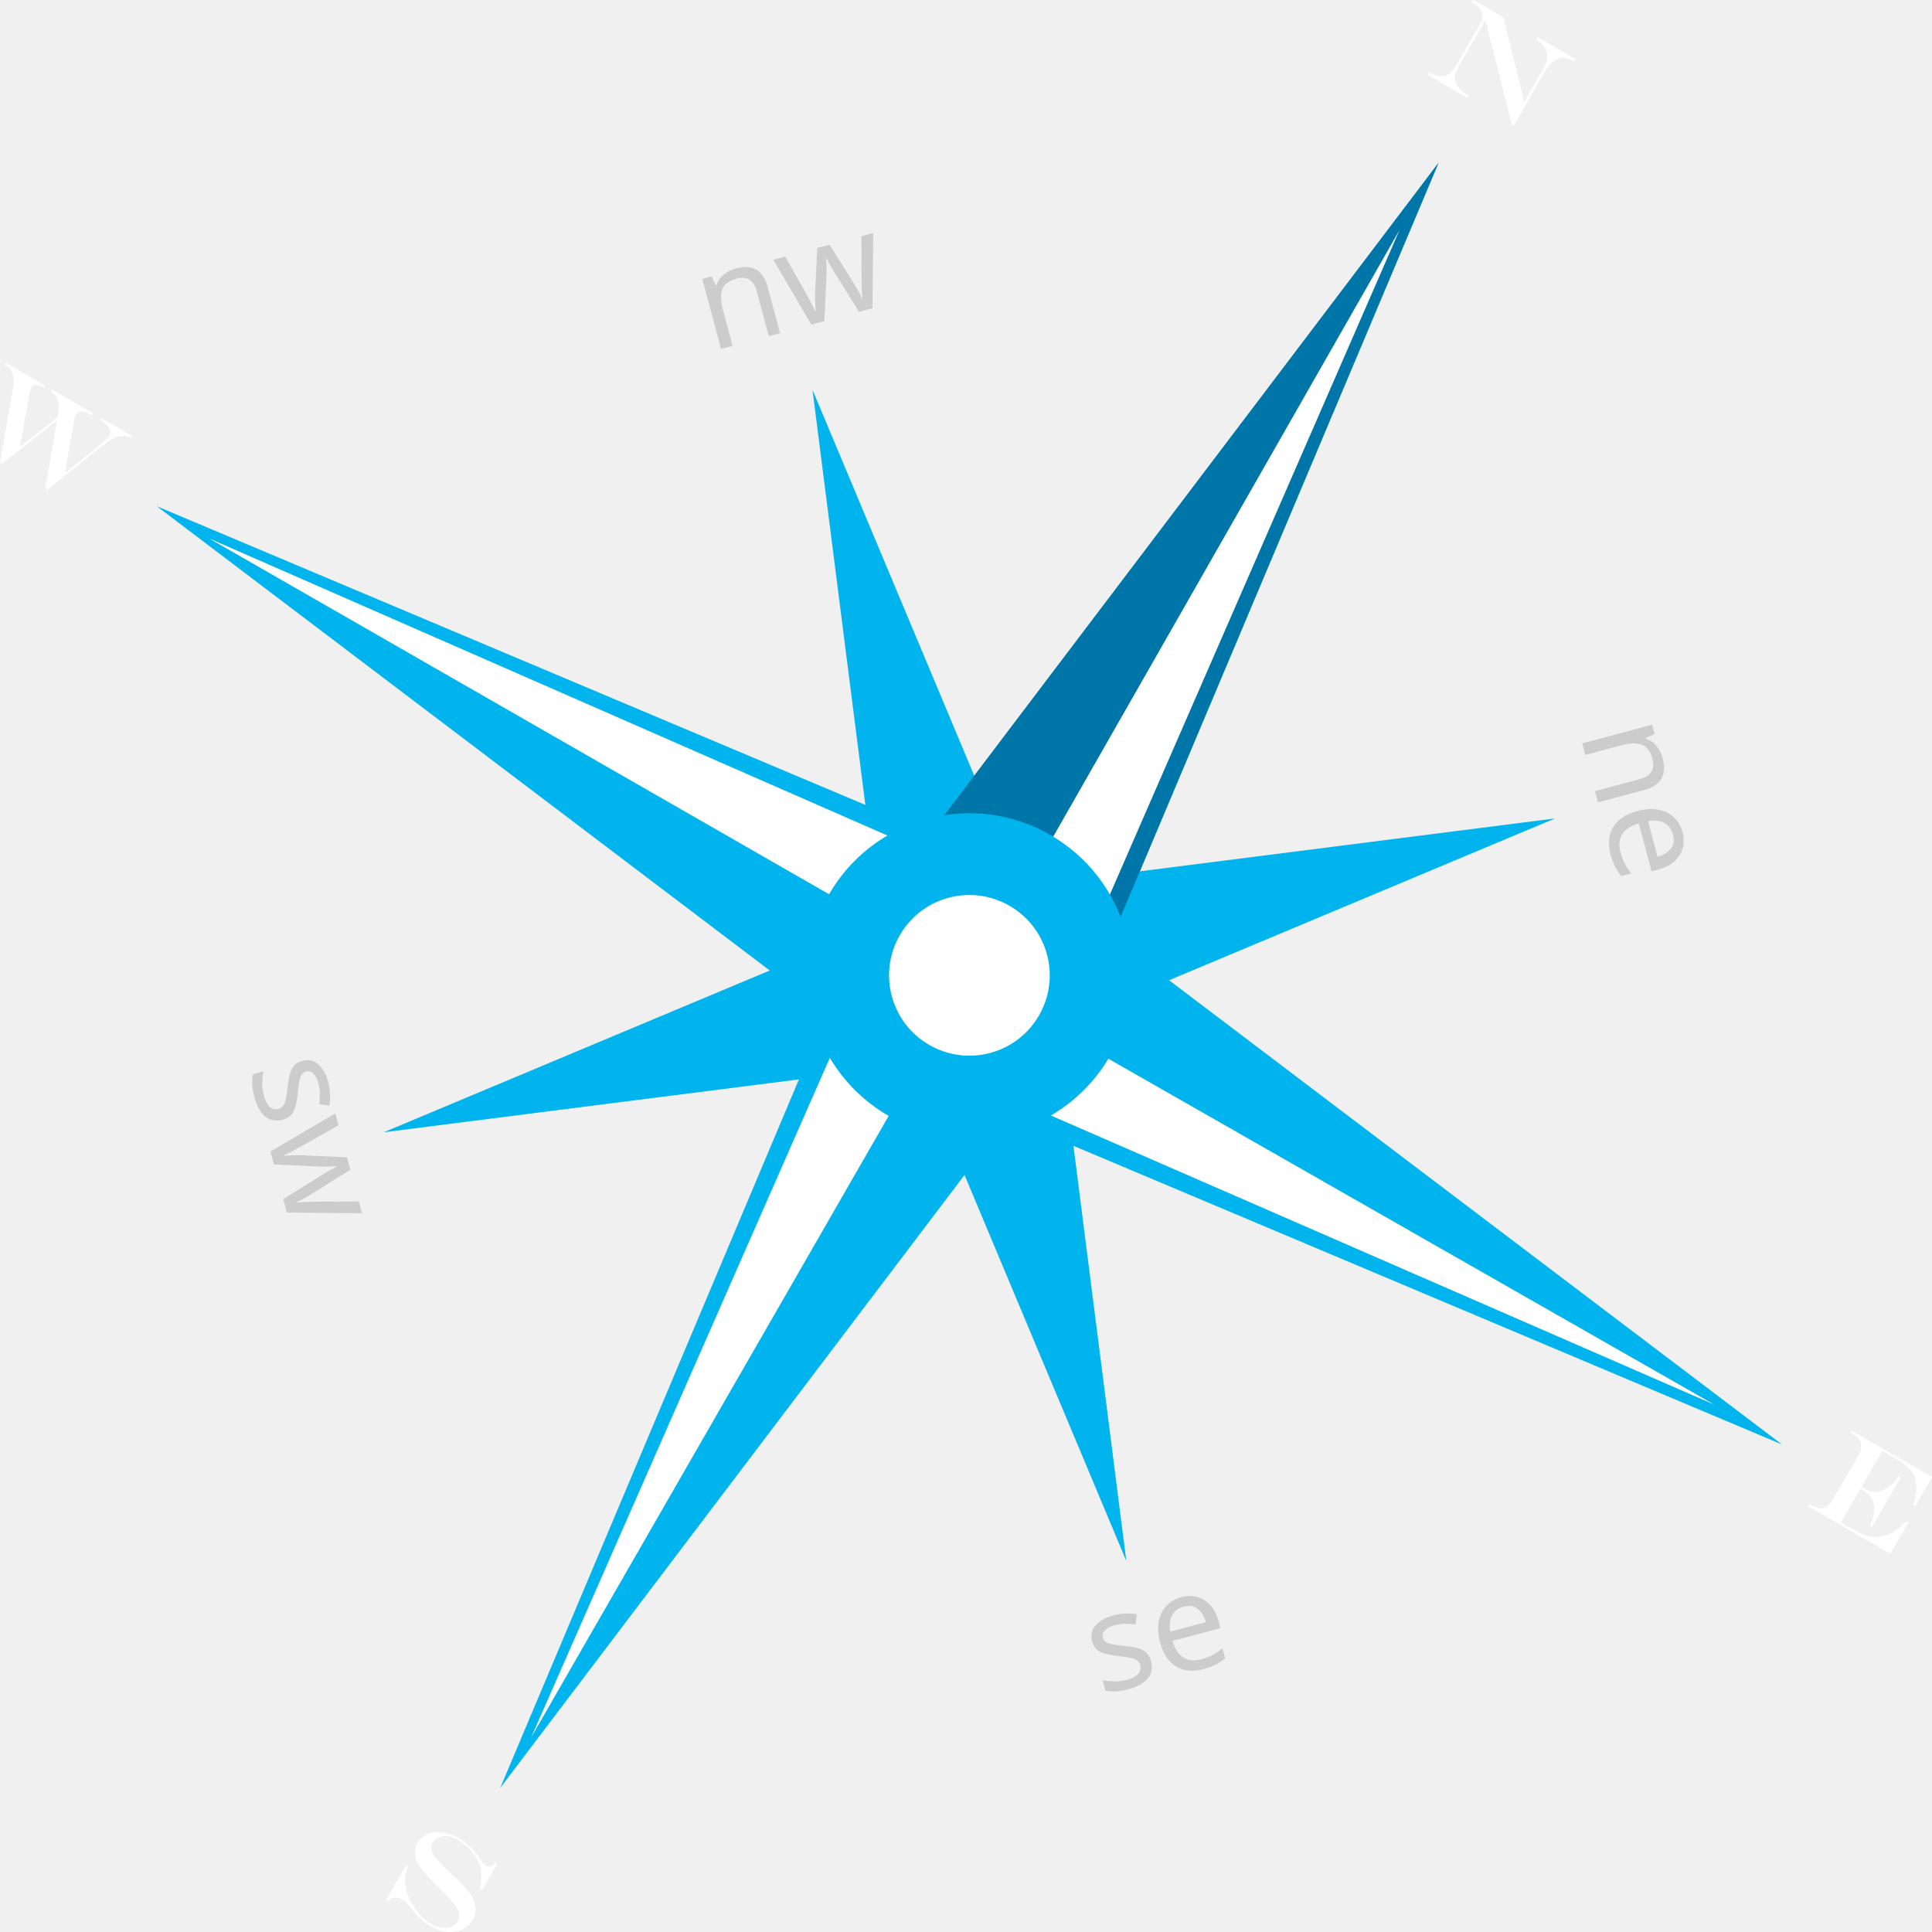
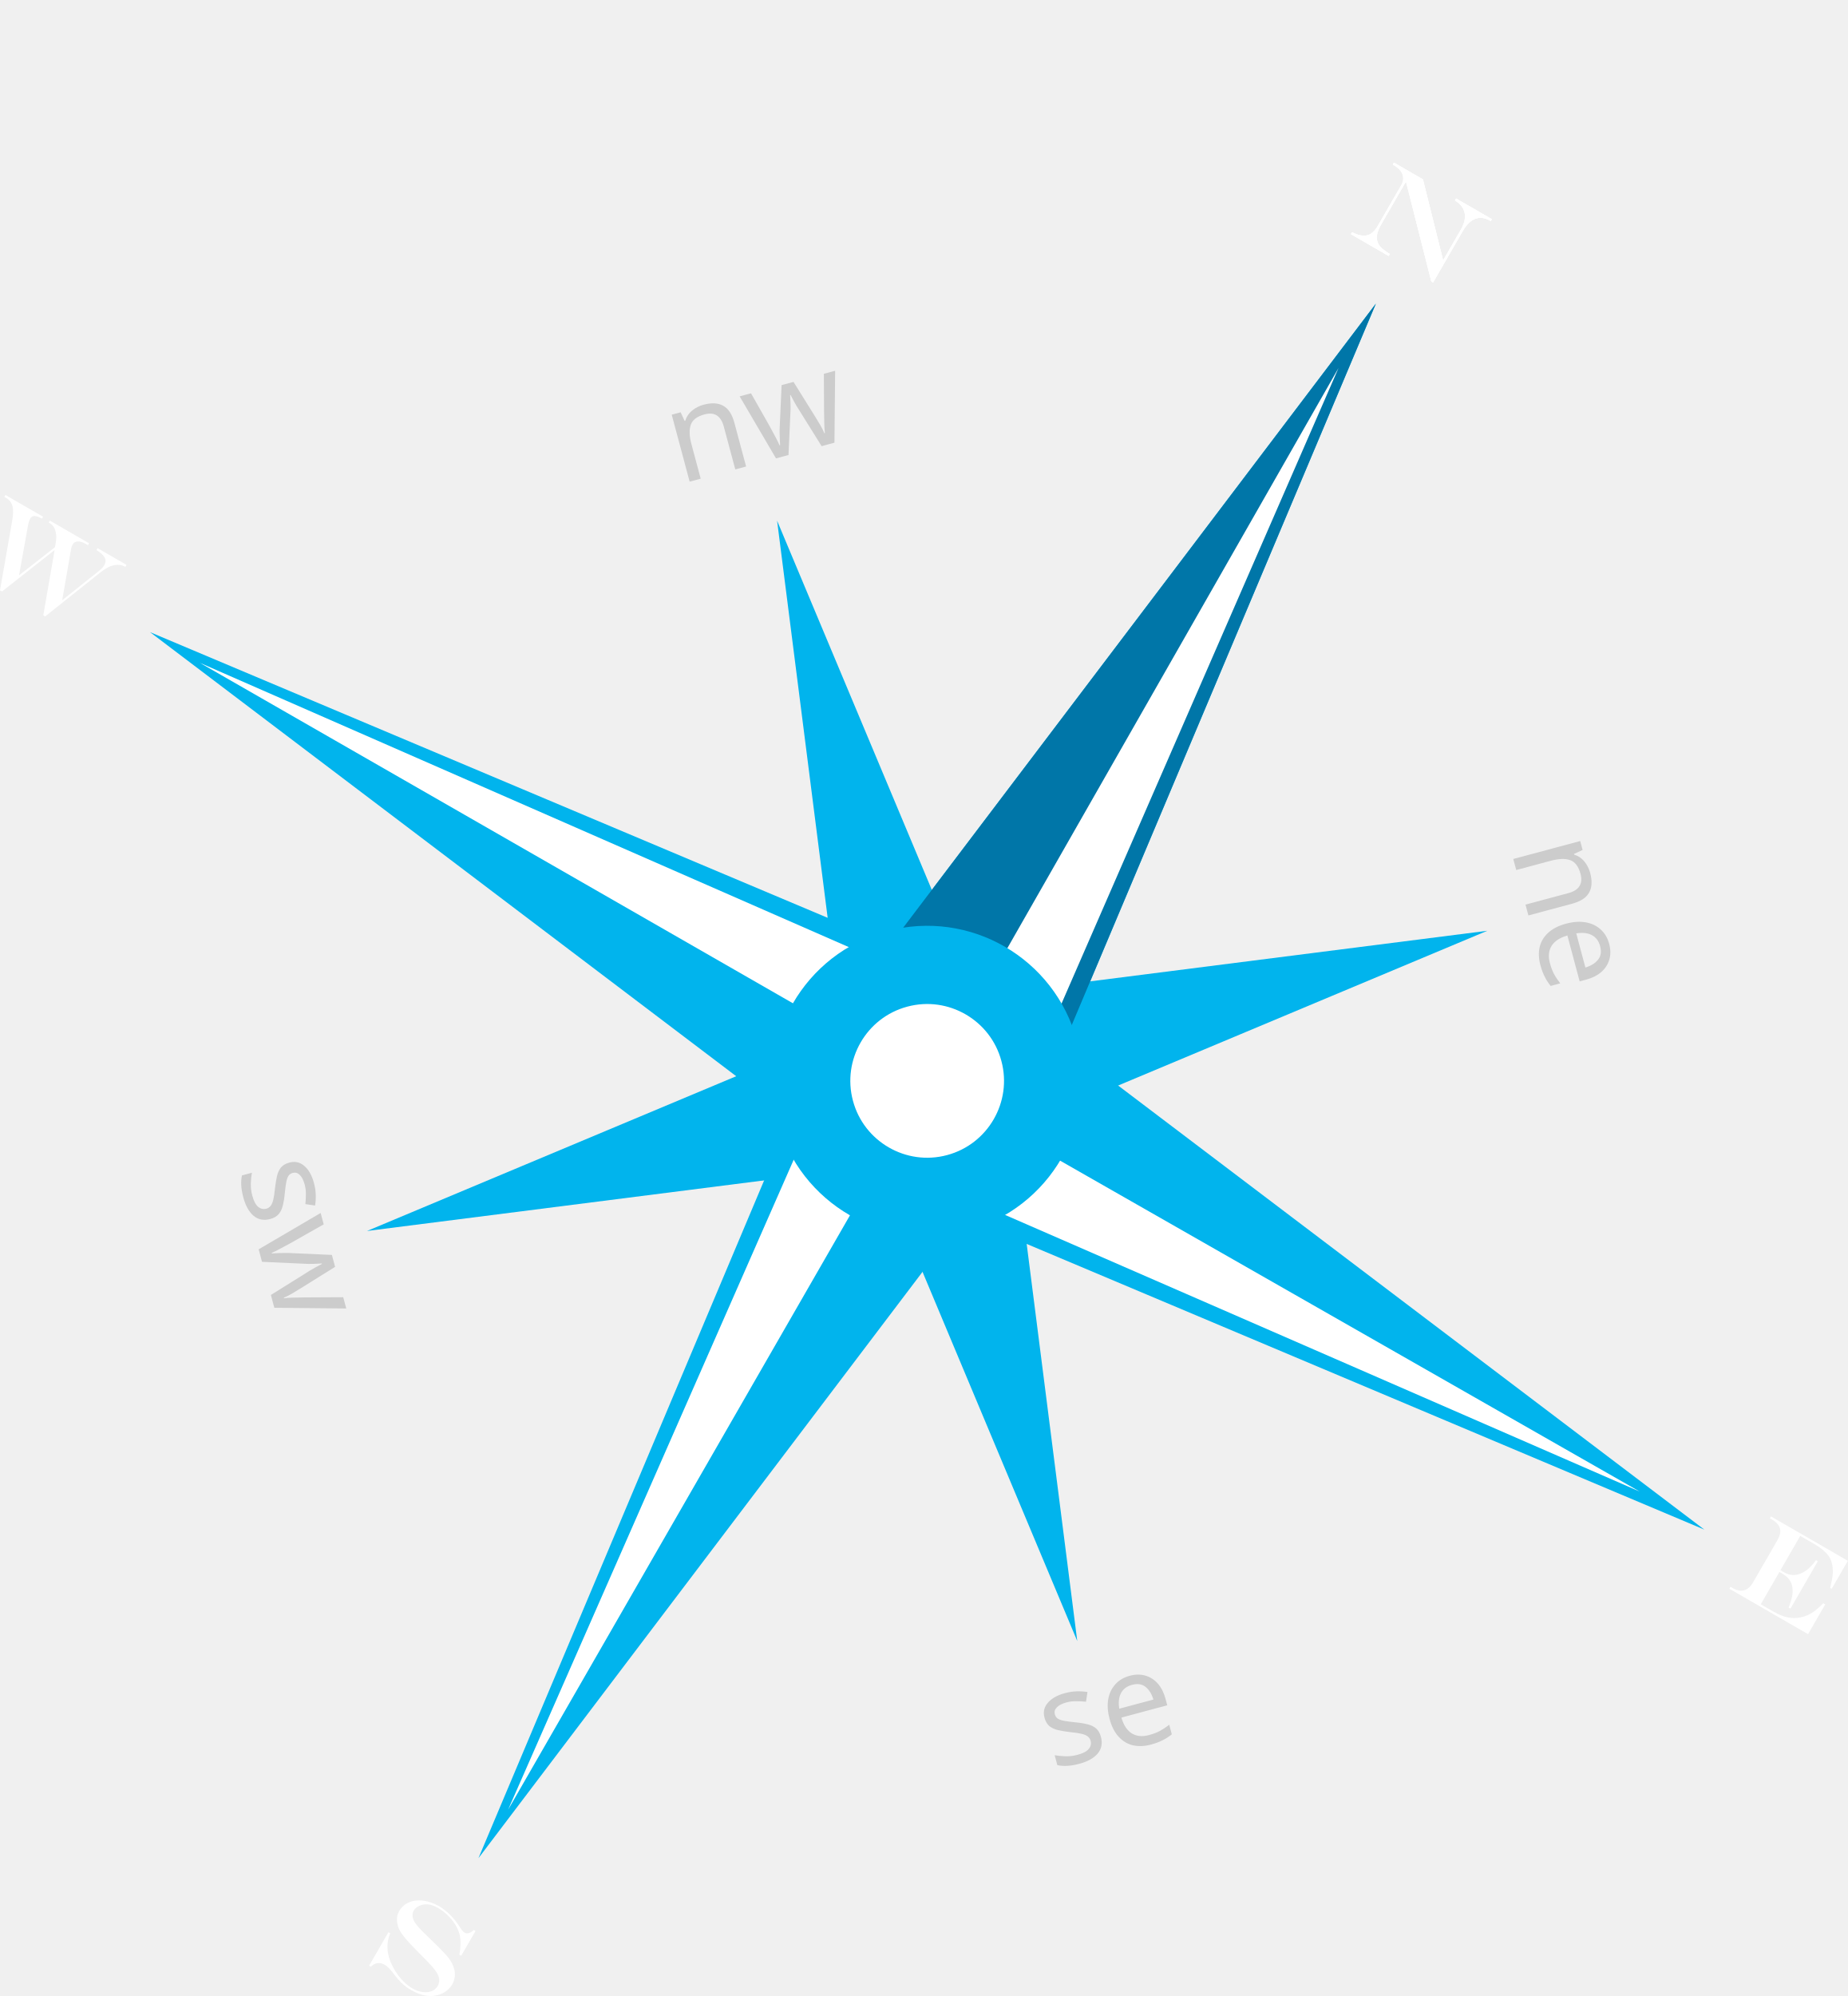
- <svg xmlns="http://www.w3.org/2000/svg" width="250" height="250" viewBox="0 0 250 250" id="svg3445" version="1.1">
+ <svg xmlns="http://www.w3.org/2000/svg" width="250" height="270" viewBox="0 0 250 270" id="svg3445" version="1.1">
  <defs id="defs3447" />
-   <g id="layer2" style="display:none" transform="translate(3.31219,0.6539564)">
+   <g id="layer2" style="display:none" transform="translate(3.31219,20.65396)">
    <rect style="fill:#999999;stroke-width:9.572;stroke-miterlimit:4;stroke-dasharray:none" id="rect3398" width="370.535" height="293.873" x="-52.166" y="-21.979" />
  </g>
-   <g id="layer1" transform="translate(-142.3654,-539.5013)">
-     <polygon id="polygon35" points="87.296,155.818 235.883,218.454 333.246,89.917 270.611,238.504 399.148,335.866 399.148,335.866 250.561,273.231 153.198,401.769 215.833,253.182 " stroke-miterlimit="10" style="fill:#01b4ed;stroke:none;stroke-width:2.091;stroke-linejoin:round;stroke-miterlimit:10;fill-opacity:1" transform="matrix(0.6743572,0,0,0.6743147,103.7866,499.9365)" />
-     <path id="path7" d="m 317.358,593.331 -223.892,-8e-5 223.892,8e-5 0,0 z m 28.056,-28.057 -7.9e-4,-223.891 7.9e-4,223.891 0,0 z m 28.058,28.057 223.891,-7.8e-4 -223.891,7.8e-4 0,0 z m -28.057,28.058 2.9e-4,223.89 -2.9e-4,-223.89 0,0 z" style="clip-rule:evenodd;fill:#fffcfc;fill-rule:evenodd" />
-     <polygon id="polygon31" points="130.844,275.954 226.17,235.998 213.11,133.465 253.066,228.791 355.6,215.731 355.6,215.731 260.273,255.688 273.334,358.22 233.377,262.894 " style="clip-rule:evenodd;fill:#01b4ed;fill-rule:evenodd;fill-opacity:1" transform="matrix(0.6743572,0,0,0.6743147,103.7866,499.9365)" />
-     <path id="path49" d="m 281.511,662.039 c 2.027,7.566 -2.468,15.351 -10.034,17.378 -7.566,2.027 -15.352,-2.468 -17.379,-10.033 -2.027,-7.566 2.468,-15.351 10.034,-17.378 7.566,-2.027 15.352,2.468 17.379,10.033 l 0,0 z" stroke-miterlimit="10" style="fill:none;stroke:#000000;stroke-width:1.987;stroke-linejoin:round;stroke-miterlimit:10" />
-     <path id="path51" d="m 332.953,539.501 3.925,2.266 2.73,10.959 2.432,-4.211 c 0.296,-0.513 0.468,-1.012 0.515,-1.498 0.047,-0.486 -0.037,-0.924 -0.252,-1.316 -0.113,-0.214 -0.245,-0.397 -0.398,-0.547 -0.152,-0.15 -0.382,-0.33 -0.692,-0.539 l 0.15,-0.259 4.841,2.795 -0.15,0.259 -0.098,-0.056 c -0.704,-0.407 -1.37,-0.492 -1.996,-0.257 -0.628,0.235 -1.187,0.779 -1.679,1.633 l -4.036,6.989 -0.23,-0.133 -3.433,-13.538 -3.352,5.806 c -0.325,0.565 -0.518,1.055 -0.578,1.471 -0.06,0.416 0.006,0.807 0.199,1.174 0.161,0.292 0.406,0.562 0.737,0.808 0.177,0.146 0.443,0.33 0.8,0.555 l -0.15,0.259 -5.1,-2.944 0.149,-0.259 c 0.539,0.274 1.018,0.427 1.437,0.461 0.418,0.033 0.796,-0.058 1.129,-0.276 0.334,-0.218 0.633,-0.555 0.897,-1.012 l 3.192,-5.527 c 0.197,-0.341 0.288,-0.673 0.273,-0.999 -0.014,-0.325 -0.128,-0.636 -0.343,-0.931 -0.215,-0.295 -0.528,-0.562 -0.939,-0.798 l -0.126,-0.073 0.148,-0.26 0,0 z" style="fill:#ffffff;fill-opacity:1;stroke:none" />
-     <path id="path53" d="m 206.452,780.57 0.245,0.141 -1.935,3.351 -0.245,-0.141 c 0.172,-0.976 0.202,-1.799 0.09,-2.466 -0.088,-0.473 -0.266,-0.948 -0.535,-1.424 -0.269,-0.475 -0.617,-0.929 -1.044,-1.358 -0.427,-0.429 -0.899,-0.794 -1.417,-1.093 -0.387,-0.224 -0.763,-0.369 -1.128,-0.437 -0.365,-0.068 -0.713,-0.057 -1.044,0.032 -0.235,0.063 -0.451,0.162 -0.648,0.298 -0.196,0.135 -0.344,0.289 -0.444,0.462 -0.189,0.326 -0.225,0.681 -0.111,1.065 0.049,0.183 0.152,0.392 0.306,0.625 0.155,0.233 0.374,0.499 0.658,0.8 0.284,0.301 0.69,0.703 1.219,1.208 0.138,0.148 0.235,0.245 0.29,0.288 l 0.295,0.282 0.465,0.455 c 0.786,0.771 1.339,1.37 1.659,1.797 0.319,0.427 0.542,0.876 0.668,1.347 0.107,0.354 0.139,0.715 0.098,1.082 -0.042,0.368 -0.16,0.722 -0.357,1.063 -0.194,0.336 -0.461,0.631 -0.801,0.886 -0.34,0.255 -0.717,0.433 -1.131,0.536 -0.55,0.156 -1.129,0.176 -1.737,0.06 -0.609,-0.115 -1.237,-0.359 -1.885,-0.734 -0.452,-0.261 -0.852,-0.552 -1.198,-0.873 -0.346,-0.321 -0.736,-0.769 -1.17,-1.342 -0.287,-0.365 -0.513,-0.63 -0.678,-0.797 -0.165,-0.167 -0.334,-0.3 -0.506,-0.4 -0.331,-0.191 -0.662,-0.266 -0.994,-0.224 -0.332,0.041 -0.628,0.202 -0.888,0.481 l -0.245,-0.141 2.609,-4.519 0.245,0.141 c -0.365,0.859 -0.461,1.774 -0.288,2.744 0.11,0.574 0.328,1.174 0.654,1.8 0.325,0.627 0.718,1.194 1.177,1.701 0.459,0.508 0.943,0.908 1.452,1.202 0.452,0.261 0.909,0.426 1.371,0.493 0.462,0.068 0.874,0.029 1.237,-0.116 0.363,-0.145 0.642,-0.385 0.836,-0.721 0.204,-0.354 0.246,-0.756 0.127,-1.205 -0.058,-0.201 -0.16,-0.416 -0.305,-0.642 -0.146,-0.227 -0.351,-0.492 -0.615,-0.794 -0.264,-0.302 -0.639,-0.695 -1.123,-1.18 l -0.591,-0.593 c -0.922,-0.924 -1.545,-1.589 -1.871,-1.994 -0.371,-0.445 -0.641,-0.83 -0.81,-1.158 -0.169,-0.327 -0.274,-0.68 -0.317,-1.059 -0.074,-0.54 0.019,-1.034 0.277,-1.482 0.313,-0.541 0.754,-0.934 1.325,-1.18 0.571,-0.246 1.216,-0.323 1.934,-0.231 0.718,0.091 1.43,0.34 2.134,0.747 1.063,0.614 1.996,1.547 2.796,2.799 0.285,0.432 0.5,0.69 0.645,0.774 0.365,0.21 0.781,0.093 1.249,-0.352 l 0,0 0,0 z" style="fill:#ffffff;fill-opacity:1" />
-     <path id="path55" d="m 143.103,586.46 5.086,2.936 -0.135,0.267 c -0.418,-0.234 -0.755,-0.355 -1.01,-0.359 -0.255,-0.005 -0.449,0.108 -0.581,0.336 -0.129,0.224 -0.223,0.484 -0.282,0.779 l -1.236,6.907 4.858,-3.809 c 0.111,-0.57 0.17,-1.003 0.176,-1.298 0.006,-0.295 -0.034,-0.589 -0.121,-0.881 -0.065,-0.274 -0.168,-0.498 -0.307,-0.672 -0.139,-0.174 -0.337,-0.335 -0.593,-0.483 l 0.15,-0.259 5.303,3.062 -0.15,0.259 -0.259,-0.15 c -0.42,-0.242 -0.788,-0.36 -1.103,-0.352 -0.316,0.008 -0.551,0.147 -0.707,0.417 -0.105,0.182 -0.172,0.374 -0.201,0.574 l -1.21,6.959 5.101,-4.069 c 0.267,-0.225 0.466,-0.452 0.598,-0.681 0.202,-0.35 0.216,-0.69 0.043,-1.02 -0.173,-0.33 -0.541,-0.666 -1.101,-1.009 l 0.136,-0.267 3.925,2.266 -0.15,0.259 c -0.272,-0.132 -0.507,-0.213 -0.704,-0.243 -0.197,-0.03 -0.433,-0.028 -0.708,0.006 -0.569,0.082 -1.19,0.386 -1.861,0.912 l -7.579,6.034 -0.259,-0.15 1.532,-8.825 -7.116,5.604 -0.273,-0.158 1.641,-9.369 c 0.159,-0.847 0.175,-1.516 0.048,-2.006 -0.127,-0.49 -0.413,-0.863 -0.856,-1.119 l -0.245,-0.141 0.149,-0.258 0,0 z" style="fill:#ffffff;fill-opacity:1" />
-     <path id="path57" d="m 381.97,724.63 10.395,6.002 -2.185,3.785 -0.21,-0.121 c 0.191,-0.773 0.306,-1.367 0.344,-1.783 0.038,-0.416 0.021,-0.842 -0.052,-1.275 -0.092,-0.519 -0.267,-0.953 -0.526,-1.302 -0.437,-0.569 -1.065,-1.091 -1.885,-1.565 l -1.924,-1.111 -2.682,4.645 0.517,0.299 c 0.77,0.444 1.572,0.466 2.407,0.065 0.429,-0.205 0.837,-0.512 1.221,-0.918 0.171,-0.169 0.394,-0.435 0.667,-0.8 l 0.245,0.141 -3.7,6.408 -0.245,-0.141 c 0.143,-0.377 0.264,-0.741 0.364,-1.091 0.099,-0.35 0.156,-0.649 0.171,-0.895 0.015,-0.246 0.003,-0.508 -0.036,-0.786 -0.121,-0.76 -0.568,-1.363 -1.343,-1.81 l -0.405,-0.234 -2.525,4.372 1.609,0.929 c 0.475,0.275 0.923,0.488 1.342,0.64 0.419,0.152 0.822,0.244 1.207,0.277 0.385,0.033 0.777,0.011 1.175,-0.064 0.68,-0.123 1.314,-0.401 1.899,-0.834 0.336,-0.247 0.745,-0.608 1.23,-1.081 l 0.259,0.15 -2.323,4.023 -10.641,-6.143 0.135,-0.267 0.266,0.154 c 1.185,0.684 2.122,0.429 2.811,-0.765 l 3.283,-5.688 c 0.35,-0.607 0.464,-1.137 0.342,-1.593 -0.122,-0.456 -0.486,-0.859 -1.093,-1.209 l -0.266,-0.154 0.151,-0.26 0,0 z" style="fill:#ffffff;fill-opacity:1" />
-     <path style="fill:#0076a8;fill-opacity:1;stroke:none;stroke-width:2.091;stroke-linejoin:round;stroke-miterlimit:10" d="m 186.148,21.068 -65.917,87.012 23.279,14.112 z" transform="translate(142.3654,539.5012)" id="polygon3399" />
-     <path style="fill:#ffffff;fill-rule:evenodd;stroke:none;stroke-width:0.698px;stroke-linecap:butt;stroke-linejoin:miter;stroke-opacity:1" d="m 273.545,656.709 7.299,10.332 42.618,-97.77" id="path4358" />
-     <path id="path4360" d="m 261.267,677.105 -7.299,-10.332 -42.86,97.528" style="fill:#ffffff;fill-rule:evenodd;stroke:none;stroke-width:0.698px;stroke-linecap:butt;stroke-linejoin:miter;stroke-opacity:1" />
-     <path id="path4362" d="m 276.769,671.356 -10.333,7.298 97.776,42.615" style="fill:#ffffff;fill-rule:evenodd;stroke:none;stroke-width:0.698px;stroke-linecap:butt;stroke-linejoin:miter;stroke-opacity:1" />
-     <path style="fill:#ffffff;fill-rule:evenodd;stroke:none;stroke-width:0.698px;stroke-linecap:butt;stroke-linejoin:miter;stroke-opacity:1" d="m 256.373,659.079 10.333,-7.298 -97.293,-42.615" id="path4364" />
-     <path id="path47" d="m 282.956,661.652 c 2.241,8.363 -2.728,16.969 -11.092,19.21 -8.364,2.241 -16.97,-2.728 -19.211,-11.091 -2.241,-8.363 2.728,-16.97 11.092,-19.21 8.364,-2.241 16.97,2.728 19.211,11.091 l 0,0 z" style="clip-rule:evenodd;fill:#ffffff;fill-rule:evenodd;stroke:#01b4ed;stroke-width:10.581;stroke-miterlimit:4;stroke-dasharray:none;stroke-opacity:1" />
-     <text xml:space="preserve" style="font-style:normal;font-weight:normal;font-size:40px;line-height:125%;font-family:sans-serif;letter-spacing:0px;word-spacing:0px;fill:#cccccc;fill-opacity:1;stroke:none;stroke-width:1px;stroke-linecap:butt;stroke-linejoin:miter;stroke-opacity:1;" x="702.387" y="-170.742" id="text3384" transform="matrix(0.258819,0.9659258,-0.9659258,0.258819,0,0)">
-       <tspan id="tspan3386" x="702.387" y="-170.742" style="font-style:normal;font-variant:normal;font-weight:normal;font-stretch:normal;font-size:17.5px;font-family:'Abyssinica SIL';-inkscape-font-specification:'Abyssinica SIL';fill:#cccccc;stroke:none;">ne</tspan>
-     </text>
-     <text id="text3388" y="625.726" x="74.837" style="font-style:normal;font-weight:normal;font-size:40px;line-height:125%;font-family:sans-serif;letter-spacing:0px;word-spacing:0px;fill:#cccccc;fill-opacity:1;stroke:none;stroke-width:1px;stroke-linecap:butt;stroke-linejoin:miter;stroke-opacity:1;" xml:space="preserve" transform="matrix(0.9659258,-0.258819,0.258819,0.9659258,0,0)">
-       <tspan style="font-style:normal;font-variant:normal;font-weight:normal;font-stretch:normal;font-size:17.5px;font-family:'Abyssinica SIL';-inkscape-font-specification:'Abyssinica SIL';fill:#cccccc;stroke:none;" y="625.726" x="74.837" id="tspan3390">nw</tspan>
-     </text>
-     <text xml:space="preserve" style="font-style:normal;font-weight:normal;font-size:40px;line-height:125%;font-family:sans-serif;letter-spacing:0px;word-spacing:0px;fill:#cccccc;fill-opacity:1;stroke:none;stroke-width:1px;stroke-linecap:butt;stroke-linejoin:miter;stroke-opacity:1;" x="699.794" y="6.895" id="text3392" transform="matrix(0.258819,0.9659258,-0.9659258,0.258819,0,0)">
-       <tspan id="tspan3394" x="699.794" y="6.895" style="font-style:normal;font-variant:normal;font-weight:normal;font-stretch:normal;font-size:17.5px;font-family:'Abyssinica SIL';-inkscape-font-specification:'Abyssinica SIL';fill:#cccccc;stroke:none;">sw</tspan>
-     </text>
-     <text id="text3420" y="806.726" x="78.529" style="font-style:normal;font-weight:normal;font-size:40px;line-height:125%;font-family:sans-serif;letter-spacing:0px;word-spacing:0px;fill:#cccccc;fill-opacity:1;stroke:none;stroke-width:1px;stroke-linecap:butt;stroke-linejoin:miter;stroke-opacity:1;" xml:space="preserve" transform="matrix(0.9659258,-0.258819,0.258819,0.9659258,0,0)">
-       <tspan style="font-style:normal;font-variant:normal;font-weight:normal;font-stretch:normal;font-size:17.5px;font-family:'Abyssinica SIL';-inkscape-font-specification:'Abyssinica SIL';fill:#cccccc;stroke:none;" y="806.726" x="78.529" id="tspan3422">se</tspan>
-     </text>
-     <path style="fill:#ffffff;fill-opacity:1;stroke:none" d="m 332.953,539.501 3.925,2.266 2.73,10.959 2.432,-4.211 c 0.296,-0.513 0.468,-1.012 0.515,-1.498 0.047,-0.486 -0.037,-0.924 -0.252,-1.316 -0.113,-0.214 -0.245,-0.397 -0.398,-0.547 -0.152,-0.15 -0.382,-0.33 -0.692,-0.539 l 0.15,-0.259 4.841,2.795 -0.15,0.259 -0.098,-0.056 c -0.704,-0.407 -1.37,-0.492 -1.996,-0.257 -0.628,0.235 -1.187,0.779 -1.679,1.633 l -4.036,6.989 -0.23,-0.133 -3.433,-13.538 -3.352,5.806 c -0.325,0.565 -0.518,1.055 -0.578,1.471 -0.06,0.416 0.006,0.807 0.199,1.174 0.161,0.292 0.406,0.562 0.737,0.808 0.177,0.146 0.443,0.33 0.8,0.555 l -0.15,0.259 -5.1,-2.944 0.149,-0.259 c 0.539,0.274 1.018,0.427 1.437,0.461 0.418,0.033 0.796,-0.058 1.129,-0.276 0.334,-0.218 0.633,-0.555 0.897,-1.012 l 3.192,-5.527 c 0.197,-0.341 0.288,-0.673 0.273,-0.999 -0.014,-0.325 -0.128,-0.636 -0.343,-0.931 -0.215,-0.295 -0.528,-0.562 -0.939,-0.798 l -0.126,-0.073 0.148,-0.26 0,0 z" id="path4157" />
-     <path id="path4159" d="m 332.953,539.501 3.925,2.266 2.73,10.959 2.432,-4.211 c 0.296,-0.513 0.468,-1.012 0.515,-1.498 0.047,-0.486 -0.037,-0.924 -0.252,-1.316 -0.113,-0.214 -0.245,-0.397 -0.398,-0.547 -0.152,-0.15 -0.382,-0.33 -0.692,-0.539 l 0.15,-0.259 4.841,2.795 -0.15,0.259 -0.098,-0.056 c -0.704,-0.407 -1.37,-0.492 -1.996,-0.257 -0.628,0.235 -1.187,0.779 -1.679,1.633 l -4.036,6.989 -0.23,-0.133 -3.433,-13.538 -3.352,5.806 c -0.325,0.565 -0.518,1.055 -0.578,1.471 -0.06,0.416 0.006,0.807 0.199,1.174 0.161,0.292 0.406,0.562 0.737,0.808 0.177,0.146 0.443,0.33 0.8,0.555 l -0.15,0.259 -5.1,-2.944 0.149,-0.259 c 0.539,0.274 1.018,0.427 1.437,0.461 0.418,0.033 0.796,-0.058 1.129,-0.276 0.334,-0.218 0.633,-0.555 0.897,-1.012 l 3.192,-5.527 c 0.197,-0.341 0.288,-0.673 0.273,-0.999 -0.014,-0.325 -0.128,-0.636 -0.343,-0.931 -0.215,-0.295 -0.528,-0.562 -0.939,-0.798 l -0.126,-0.073 0.148,-0.26 0,0 z" style="fill:#ffffff;fill-opacity:1;stroke:none" />
+   <g id="layer1" transform="translate(-142.3654,-519.5013)">
+     <g id="g3361">
+       <polygon transform="matrix(0.6743572,0,0,0.6743147,103.7866,499.9365)" style="fill:#01b4ed;fill-opacity:1;stroke:none;stroke-width:2.091;stroke-linejoin:round;stroke-miterlimit:10" stroke-miterlimit="10" points="250.561,273.231 153.198,401.769 215.833,253.182 87.296,155.818 235.883,218.454 333.246,89.917 270.611,238.504 399.148,335.866 399.148,335.866 " id="polygon35" />
+       <polygon transform="matrix(0.6743572,0,0,0.6743147,103.7866,499.9365)" style="clip-rule:evenodd;fill:#01b4ed;fill-opacity:1;fill-rule:evenodd" points="260.273,255.688 273.334,358.22 233.377,262.894 130.844,275.954 226.17,235.998 213.11,133.465 253.066,228.791 355.6,215.731 355.6,215.731 " id="polygon31" />
+       <path style="fill:none;stroke:#000000;stroke-width:1.987;stroke-linejoin:round;stroke-miterlimit:10" stroke-miterlimit="10" d="m 281.511,662.039 c 2.027,7.566 -2.468,15.351 -10.034,17.378 -7.566,2.027 -15.352,-2.468 -17.379,-10.033 -2.027,-7.566 2.468,-15.351 10.034,-17.378 7.566,-2.027 15.352,2.468 17.379,10.033 l 0,0 z" id="path49" />
+       <path style="fill:#ffffff;fill-opacity:1;stroke:none" d="m 330.953,541.501 3.925,2.266 2.73,10.959 2.432,-4.211 c 0.296,-0.513 0.468,-1.012 0.515,-1.498 0.047,-0.486 -0.037,-0.924 -0.252,-1.316 -0.113,-0.214 -0.245,-0.397 -0.398,-0.547 -0.152,-0.15 -0.382,-0.33 -0.692,-0.539 l 0.15,-0.259 4.841,2.795 -0.15,0.259 -0.098,-0.056 c -0.704,-0.407 -1.37,-0.492 -1.996,-0.257 -0.628,0.235 -1.187,0.779 -1.679,1.633 l -4.036,6.989 -0.23,-0.133 -3.433,-13.538 -3.352,5.806 c -0.325,0.565 -0.518,1.055 -0.578,1.471 -0.06,0.416 0.006,0.807 0.199,1.174 0.161,0.292 0.406,0.562 0.737,0.808 0.177,0.146 0.443,0.33 0.8,0.555 l -0.15,0.259 -5.1,-2.944 0.149,-0.259 c 0.539,0.274 1.018,0.427 1.437,0.461 0.418,0.033 0.796,-0.058 1.129,-0.276 0.334,-0.218 0.633,-0.555 0.897,-1.012 l 3.192,-5.527 c 0.197,-0.341 0.288,-0.673 0.273,-0.999 -0.014,-0.325 -0.128,-0.636 -0.343,-0.931 -0.215,-0.295 -0.528,-0.562 -0.939,-0.798 l -0.126,-0.073 0.148,-0.26 0,0 z" id="path51" />
+       <path style="fill:#ffffff;fill-opacity:1" d="m 206.452,780.57 0.245,0.141 -1.935,3.351 -0.245,-0.141 c 0.172,-0.976 0.202,-1.799 0.09,-2.466 -0.088,-0.473 -0.266,-0.948 -0.535,-1.424 -0.269,-0.475 -0.617,-0.929 -1.044,-1.358 -0.427,-0.429 -0.899,-0.794 -1.417,-1.093 -0.387,-0.224 -0.763,-0.369 -1.128,-0.437 -0.365,-0.068 -0.713,-0.057 -1.044,0.032 -0.235,0.063 -0.451,0.162 -0.648,0.298 -0.196,0.135 -0.344,0.289 -0.444,0.462 -0.189,0.326 -0.225,0.681 -0.111,1.065 0.049,0.183 0.152,0.392 0.306,0.625 0.155,0.233 0.374,0.499 0.658,0.8 0.284,0.301 0.69,0.703 1.219,1.208 0.138,0.148 0.235,0.245 0.29,0.288 l 0.295,0.282 0.465,0.455 c 0.786,0.771 1.339,1.37 1.659,1.797 0.319,0.427 0.542,0.876 0.668,1.347 0.107,0.354 0.139,0.715 0.098,1.082 -0.042,0.368 -0.16,0.722 -0.357,1.063 -0.194,0.336 -0.461,0.631 -0.801,0.886 -0.34,0.255 -0.717,0.433 -1.131,0.536 -0.55,0.156 -1.129,0.176 -1.737,0.06 -0.609,-0.115 -1.237,-0.359 -1.885,-0.734 -0.452,-0.261 -0.852,-0.552 -1.198,-0.873 -0.346,-0.321 -0.736,-0.769 -1.17,-1.342 -0.287,-0.365 -0.513,-0.63 -0.678,-0.797 -0.165,-0.167 -0.334,-0.3 -0.506,-0.4 -0.331,-0.191 -0.662,-0.266 -0.994,-0.224 -0.332,0.041 -0.628,0.202 -0.888,0.481 l -0.245,-0.141 2.609,-4.519 0.245,0.141 c -0.365,0.859 -0.461,1.774 -0.288,2.744 0.11,0.574 0.328,1.174 0.654,1.8 0.325,0.627 0.718,1.194 1.177,1.701 0.459,0.508 0.943,0.908 1.452,1.202 0.452,0.261 0.909,0.426 1.371,0.493 0.462,0.068 0.874,0.029 1.237,-0.116 0.363,-0.145 0.642,-0.385 0.836,-0.721 0.204,-0.354 0.246,-0.756 0.127,-1.205 -0.058,-0.201 -0.16,-0.416 -0.305,-0.642 -0.146,-0.227 -0.351,-0.492 -0.615,-0.794 -0.264,-0.302 -0.639,-0.695 -1.123,-1.18 l -0.591,-0.593 c -0.922,-0.924 -1.545,-1.589 -1.871,-1.994 -0.371,-0.445 -0.641,-0.83 -0.81,-1.158 -0.169,-0.327 -0.274,-0.68 -0.317,-1.059 -0.074,-0.54 0.019,-1.034 0.277,-1.482 0.313,-0.541 0.754,-0.934 1.325,-1.18 0.571,-0.246 1.216,-0.323 1.934,-0.231 0.718,0.091 1.43,0.34 2.134,0.747 1.063,0.614 1.996,1.547 2.796,2.799 0.285,0.432 0.5,0.69 0.645,0.774 0.365,0.21 0.781,0.093 1.249,-0.352 l 0,0 0,0 z" id="path53" />
+       <path style="fill:#ffffff;fill-opacity:1" d="m 143.103,586.46 5.086,2.936 -0.135,0.267 c -0.418,-0.234 -0.755,-0.355 -1.01,-0.359 -0.255,-0.005 -0.449,0.108 -0.581,0.336 -0.129,0.224 -0.223,0.484 -0.282,0.779 l -1.236,6.907 4.858,-3.809 c 0.111,-0.57 0.17,-1.003 0.176,-1.298 0.006,-0.295 -0.034,-0.589 -0.121,-0.881 -0.065,-0.274 -0.168,-0.498 -0.307,-0.672 -0.139,-0.174 -0.337,-0.335 -0.593,-0.483 l 0.15,-0.259 5.303,3.062 -0.15,0.259 -0.259,-0.15 c -0.42,-0.242 -0.788,-0.36 -1.103,-0.352 -0.316,0.008 -0.551,0.147 -0.707,0.417 -0.105,0.182 -0.172,0.374 -0.201,0.574 l -1.21,6.959 5.101,-4.069 c 0.267,-0.225 0.466,-0.452 0.598,-0.681 0.202,-0.35 0.216,-0.69 0.043,-1.02 -0.173,-0.33 -0.541,-0.666 -1.101,-1.009 l 0.136,-0.267 3.925,2.266 -0.15,0.259 c -0.272,-0.132 -0.507,-0.213 -0.704,-0.243 -0.197,-0.03 -0.433,-0.028 -0.708,0.006 -0.569,0.082 -1.19,0.386 -1.861,0.912 l -7.579,6.034 -0.259,-0.15 1.532,-8.825 -7.116,5.604 -0.273,-0.158 1.641,-9.369 c 0.159,-0.847 0.175,-1.516 0.048,-2.006 -0.127,-0.49 -0.413,-0.863 -0.856,-1.119 l -0.245,-0.141 0.149,-0.258 0,0 z" id="path55" />
+       <path style="fill:#ffffff;fill-opacity:1" d="m 381.97,724.63 10.395,6.002 -2.185,3.785 -0.21,-0.121 c 0.191,-0.773 0.306,-1.367 0.344,-1.783 0.038,-0.416 0.021,-0.842 -0.052,-1.275 -0.092,-0.519 -0.267,-0.953 -0.526,-1.302 -0.437,-0.569 -1.065,-1.091 -1.885,-1.565 l -1.924,-1.111 -2.682,4.645 0.517,0.299 c 0.77,0.444 1.572,0.466 2.407,0.065 0.429,-0.205 0.837,-0.512 1.221,-0.918 0.171,-0.169 0.394,-0.435 0.667,-0.8 l 0.245,0.141 -3.7,6.408 -0.245,-0.141 c 0.143,-0.377 0.264,-0.741 0.364,-1.091 0.099,-0.35 0.156,-0.649 0.171,-0.895 0.015,-0.246 0.003,-0.508 -0.036,-0.786 -0.121,-0.76 -0.568,-1.363 -1.343,-1.81 l -0.405,-0.234 -2.525,4.372 1.609,0.929 c 0.475,0.275 0.923,0.488 1.342,0.64 0.419,0.152 0.822,0.244 1.207,0.277 0.385,0.033 0.777,0.011 1.175,-0.064 0.68,-0.123 1.314,-0.401 1.899,-0.834 0.336,-0.247 0.745,-0.608 1.23,-1.081 l 0.259,0.15 -2.323,4.023 -10.641,-6.143 0.135,-0.267 0.266,0.154 c 1.185,0.684 2.122,0.429 2.811,-0.765 l 3.283,-5.688 c 0.35,-0.607 0.464,-1.137 0.342,-1.593 -0.122,-0.456 -0.486,-0.859 -1.093,-1.209 l -0.266,-0.154 0.151,-0.26 0,0 z" id="path57" />
+       <path id="polygon3399" transform="translate(142.3654,539.5012)" d="m 186.148,21.068 -65.917,87.012 23.279,14.112 z" style="fill:#0076a8;fill-opacity:1;stroke:none;stroke-width:2.091;stroke-linejoin:round;stroke-miterlimit:10" />
+       <path id="path4358" d="m 273.545,656.709 7.299,10.332 42.618,-97.77" style="fill:#ffffff;fill-rule:evenodd;stroke:none;stroke-width:0.698px;stroke-linecap:butt;stroke-linejoin:miter;stroke-opacity:1" />
+       <path style="fill:#ffffff;fill-rule:evenodd;stroke:none;stroke-width:0.698px;stroke-linecap:butt;stroke-linejoin:miter;stroke-opacity:1" d="m 261.267,677.105 -7.299,-10.332 -42.86,97.528" id="path4360" />
+       <path style="fill:#ffffff;fill-rule:evenodd;stroke:none;stroke-width:0.698px;stroke-linecap:butt;stroke-linejoin:miter;stroke-opacity:1" d="m 276.769,671.356 -10.333,7.298 97.776,42.615" id="path4362" />
+       <path id="path4364" d="m 256.373,659.079 10.333,-7.298 -97.293,-42.615" style="fill:#ffffff;fill-rule:evenodd;stroke:none;stroke-width:0.698px;stroke-linecap:butt;stroke-linejoin:miter;stroke-opacity:1" />
+       <path style="clip-rule:evenodd;fill:#ffffff;fill-rule:evenodd;stroke:#01b4ed;stroke-width:10.581;stroke-miterlimit:4;stroke-dasharray:none;stroke-opacity:1" d="m 282.956,661.652 c 2.241,8.363 -2.728,16.969 -11.092,19.21 -8.364,2.241 -16.97,-2.728 -19.211,-11.091 -2.241,-8.363 2.728,-16.97 11.092,-19.21 8.364,-2.241 16.97,2.728 19.211,11.091 l 0,0 z" id="path47" />
+       <text transform="matrix(0.258819,0.9659258,-0.9659258,0.258819,0,0)" id="text3384" y="-170.742" x="702.387" style="font-style:normal;font-weight:normal;font-size:40px;line-height:125%;font-family:sans-serif;letter-spacing:0px;word-spacing:0px;fill:#cccccc;fill-opacity:1;stroke:none;stroke-width:1px;stroke-linecap:butt;stroke-linejoin:miter;stroke-opacity:1" xml:space="preserve">
+         <tspan style="font-style:normal;font-variant:normal;font-weight:normal;font-stretch:normal;font-size:17.5px;font-family:'Abyssinica SIL';-inkscape-font-specification:'Abyssinica SIL';fill:#cccccc;stroke:none" y="-170.742" x="702.387" id="tspan3386">ne</tspan>
+       </text>
+       <text transform="matrix(0.9659258,-0.258819,0.258819,0.9659258,0,0)" xml:space="preserve" style="font-style:normal;font-weight:normal;font-size:40px;line-height:125%;font-family:sans-serif;letter-spacing:0px;word-spacing:0px;fill:#cccccc;fill-opacity:1;stroke:none;stroke-width:1px;stroke-linecap:butt;stroke-linejoin:miter;stroke-opacity:1" x="74.837" y="625.726" id="text3388">
+         <tspan id="tspan3390" x="74.837" y="625.726" style="font-style:normal;font-variant:normal;font-weight:normal;font-stretch:normal;font-size:17.5px;font-family:'Abyssinica SIL';-inkscape-font-specification:'Abyssinica SIL';fill:#cccccc;stroke:none">nw</tspan>
+       </text>
+       <text transform="matrix(0.258819,0.9659258,-0.9659258,0.258819,0,0)" id="text3392" y="6.895" x="699.794" style="font-style:normal;font-weight:normal;font-size:40px;line-height:125%;font-family:sans-serif;letter-spacing:0px;word-spacing:0px;fill:#cccccc;fill-opacity:1;stroke:none;stroke-width:1px;stroke-linecap:butt;stroke-linejoin:miter;stroke-opacity:1" xml:space="preserve">
+         <tspan style="font-style:normal;font-variant:normal;font-weight:normal;font-stretch:normal;font-size:17.5px;font-family:'Abyssinica SIL';-inkscape-font-specification:'Abyssinica SIL';fill:#cccccc;stroke:none" y="6.895" x="699.794" id="tspan3394">sw</tspan>
+       </text>
+       <text transform="matrix(0.9659258,-0.258819,0.258819,0.9659258,0,0)" xml:space="preserve" style="font-style:normal;font-weight:normal;font-size:40px;line-height:125%;font-family:sans-serif;letter-spacing:0px;word-spacing:0px;fill:#cccccc;fill-opacity:1;stroke:none;stroke-width:1px;stroke-linecap:butt;stroke-linejoin:miter;stroke-opacity:1" x="78.529" y="806.726" id="text3420">
+         <tspan id="tspan3422" x="78.529" y="806.726" style="font-style:normal;font-variant:normal;font-weight:normal;font-stretch:normal;font-size:17.5px;font-family:'Abyssinica SIL';-inkscape-font-specification:'Abyssinica SIL';fill:#cccccc;stroke:none">se</tspan>
+       </text>
+       <path id="path4157" d="m 330.953,541.501 3.925,2.266 2.73,10.959 2.432,-4.211 c 0.296,-0.513 0.468,-1.012 0.515,-1.498 0.047,-0.486 -0.037,-0.924 -0.252,-1.316 -0.113,-0.214 -0.245,-0.397 -0.398,-0.547 -0.152,-0.15 -0.382,-0.33 -0.692,-0.539 l 0.15,-0.259 4.841,2.795 -0.15,0.259 -0.098,-0.056 c -0.704,-0.407 -1.37,-0.492 -1.996,-0.257 -0.628,0.235 -1.187,0.779 -1.679,1.633 l -4.036,6.989 -0.23,-0.133 -3.433,-13.538 -3.352,5.806 c -0.325,0.565 -0.518,1.055 -0.578,1.471 -0.06,0.416 0.006,0.807 0.199,1.174 0.161,0.292 0.406,0.562 0.737,0.808 0.177,0.146 0.443,0.33 0.8,0.555 l -0.15,0.259 -5.1,-2.944 0.149,-0.259 c 0.539,0.274 1.018,0.427 1.437,0.461 0.418,0.033 0.796,-0.058 1.129,-0.276 0.334,-0.218 0.633,-0.555 0.897,-1.012 l 3.192,-5.527 c 0.197,-0.341 0.288,-0.673 0.273,-0.999 -0.014,-0.325 -0.128,-0.636 -0.343,-0.931 -0.215,-0.295 -0.528,-0.562 -0.939,-0.798 l -0.126,-0.073 0.148,-0.26 0,0 z" style="fill:#ffffff;fill-opacity:1;stroke:none" />
+       <path style="fill:#ffffff;fill-opacity:1;stroke:none" d="m 330.953,541.501 3.925,2.266 2.73,10.959 2.432,-4.211 c 0.296,-0.513 0.468,-1.012 0.515,-1.498 0.047,-0.486 -0.037,-0.924 -0.252,-1.316 -0.113,-0.214 -0.245,-0.397 -0.398,-0.547 -0.152,-0.15 -0.382,-0.33 -0.692,-0.539 l 0.15,-0.259 4.841,2.795 -0.15,0.259 -0.098,-0.056 c -0.704,-0.407 -1.37,-0.492 -1.996,-0.257 -0.628,0.235 -1.187,0.779 -1.679,1.633 l -4.036,6.989 -0.23,-0.133 -3.433,-13.538 -3.352,5.806 c -0.325,0.565 -0.518,1.055 -0.578,1.471 -0.06,0.416 0.006,0.807 0.199,1.174 0.161,0.292 0.406,0.562 0.737,0.808 0.177,0.146 0.443,0.33 0.8,0.555 l -0.15,0.259 -5.1,-2.944 0.149,-0.259 c 0.539,0.274 1.018,0.427 1.437,0.461 0.418,0.033 0.796,-0.058 1.129,-0.276 0.334,-0.218 0.633,-0.555 0.897,-1.012 l 3.192,-5.527 c 0.197,-0.341 0.288,-0.673 0.273,-0.999 -0.014,-0.325 -0.128,-0.636 -0.343,-0.931 -0.215,-0.295 -0.528,-0.562 -0.939,-0.798 l -0.126,-0.073 0.148,-0.26 0,0 z" id="path4159" />
+     </g>
  </g>
</svg>
